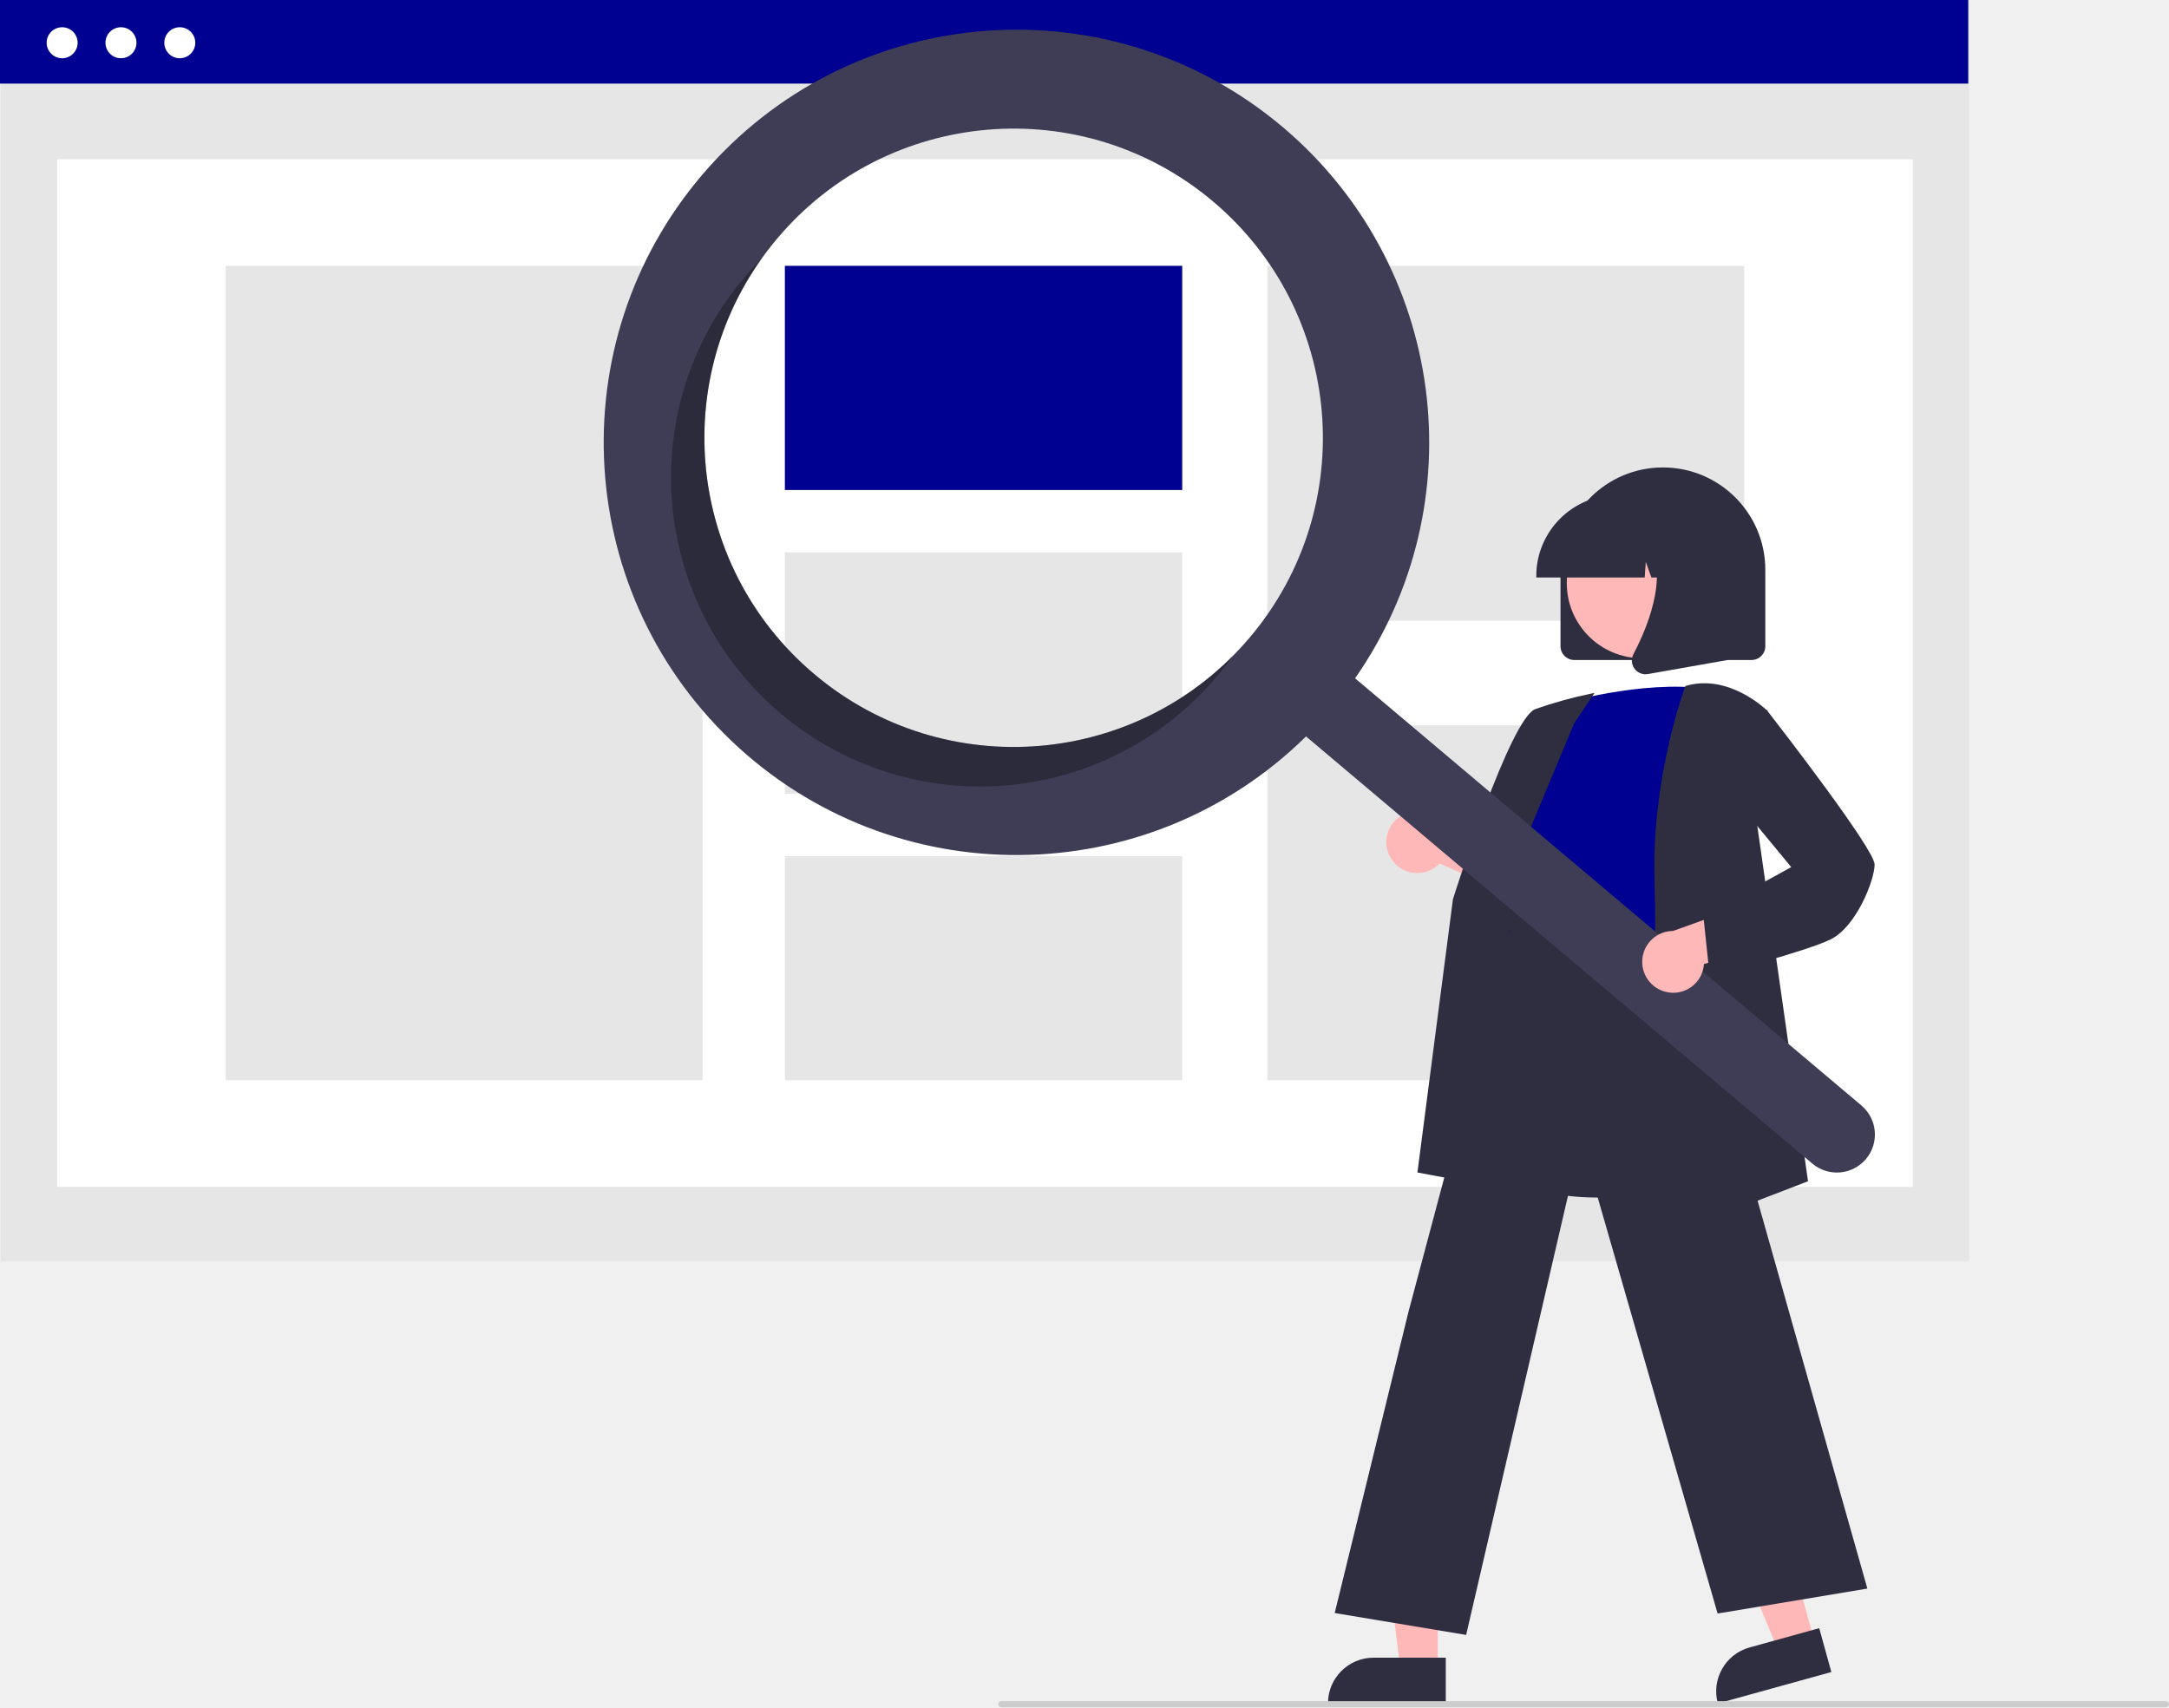
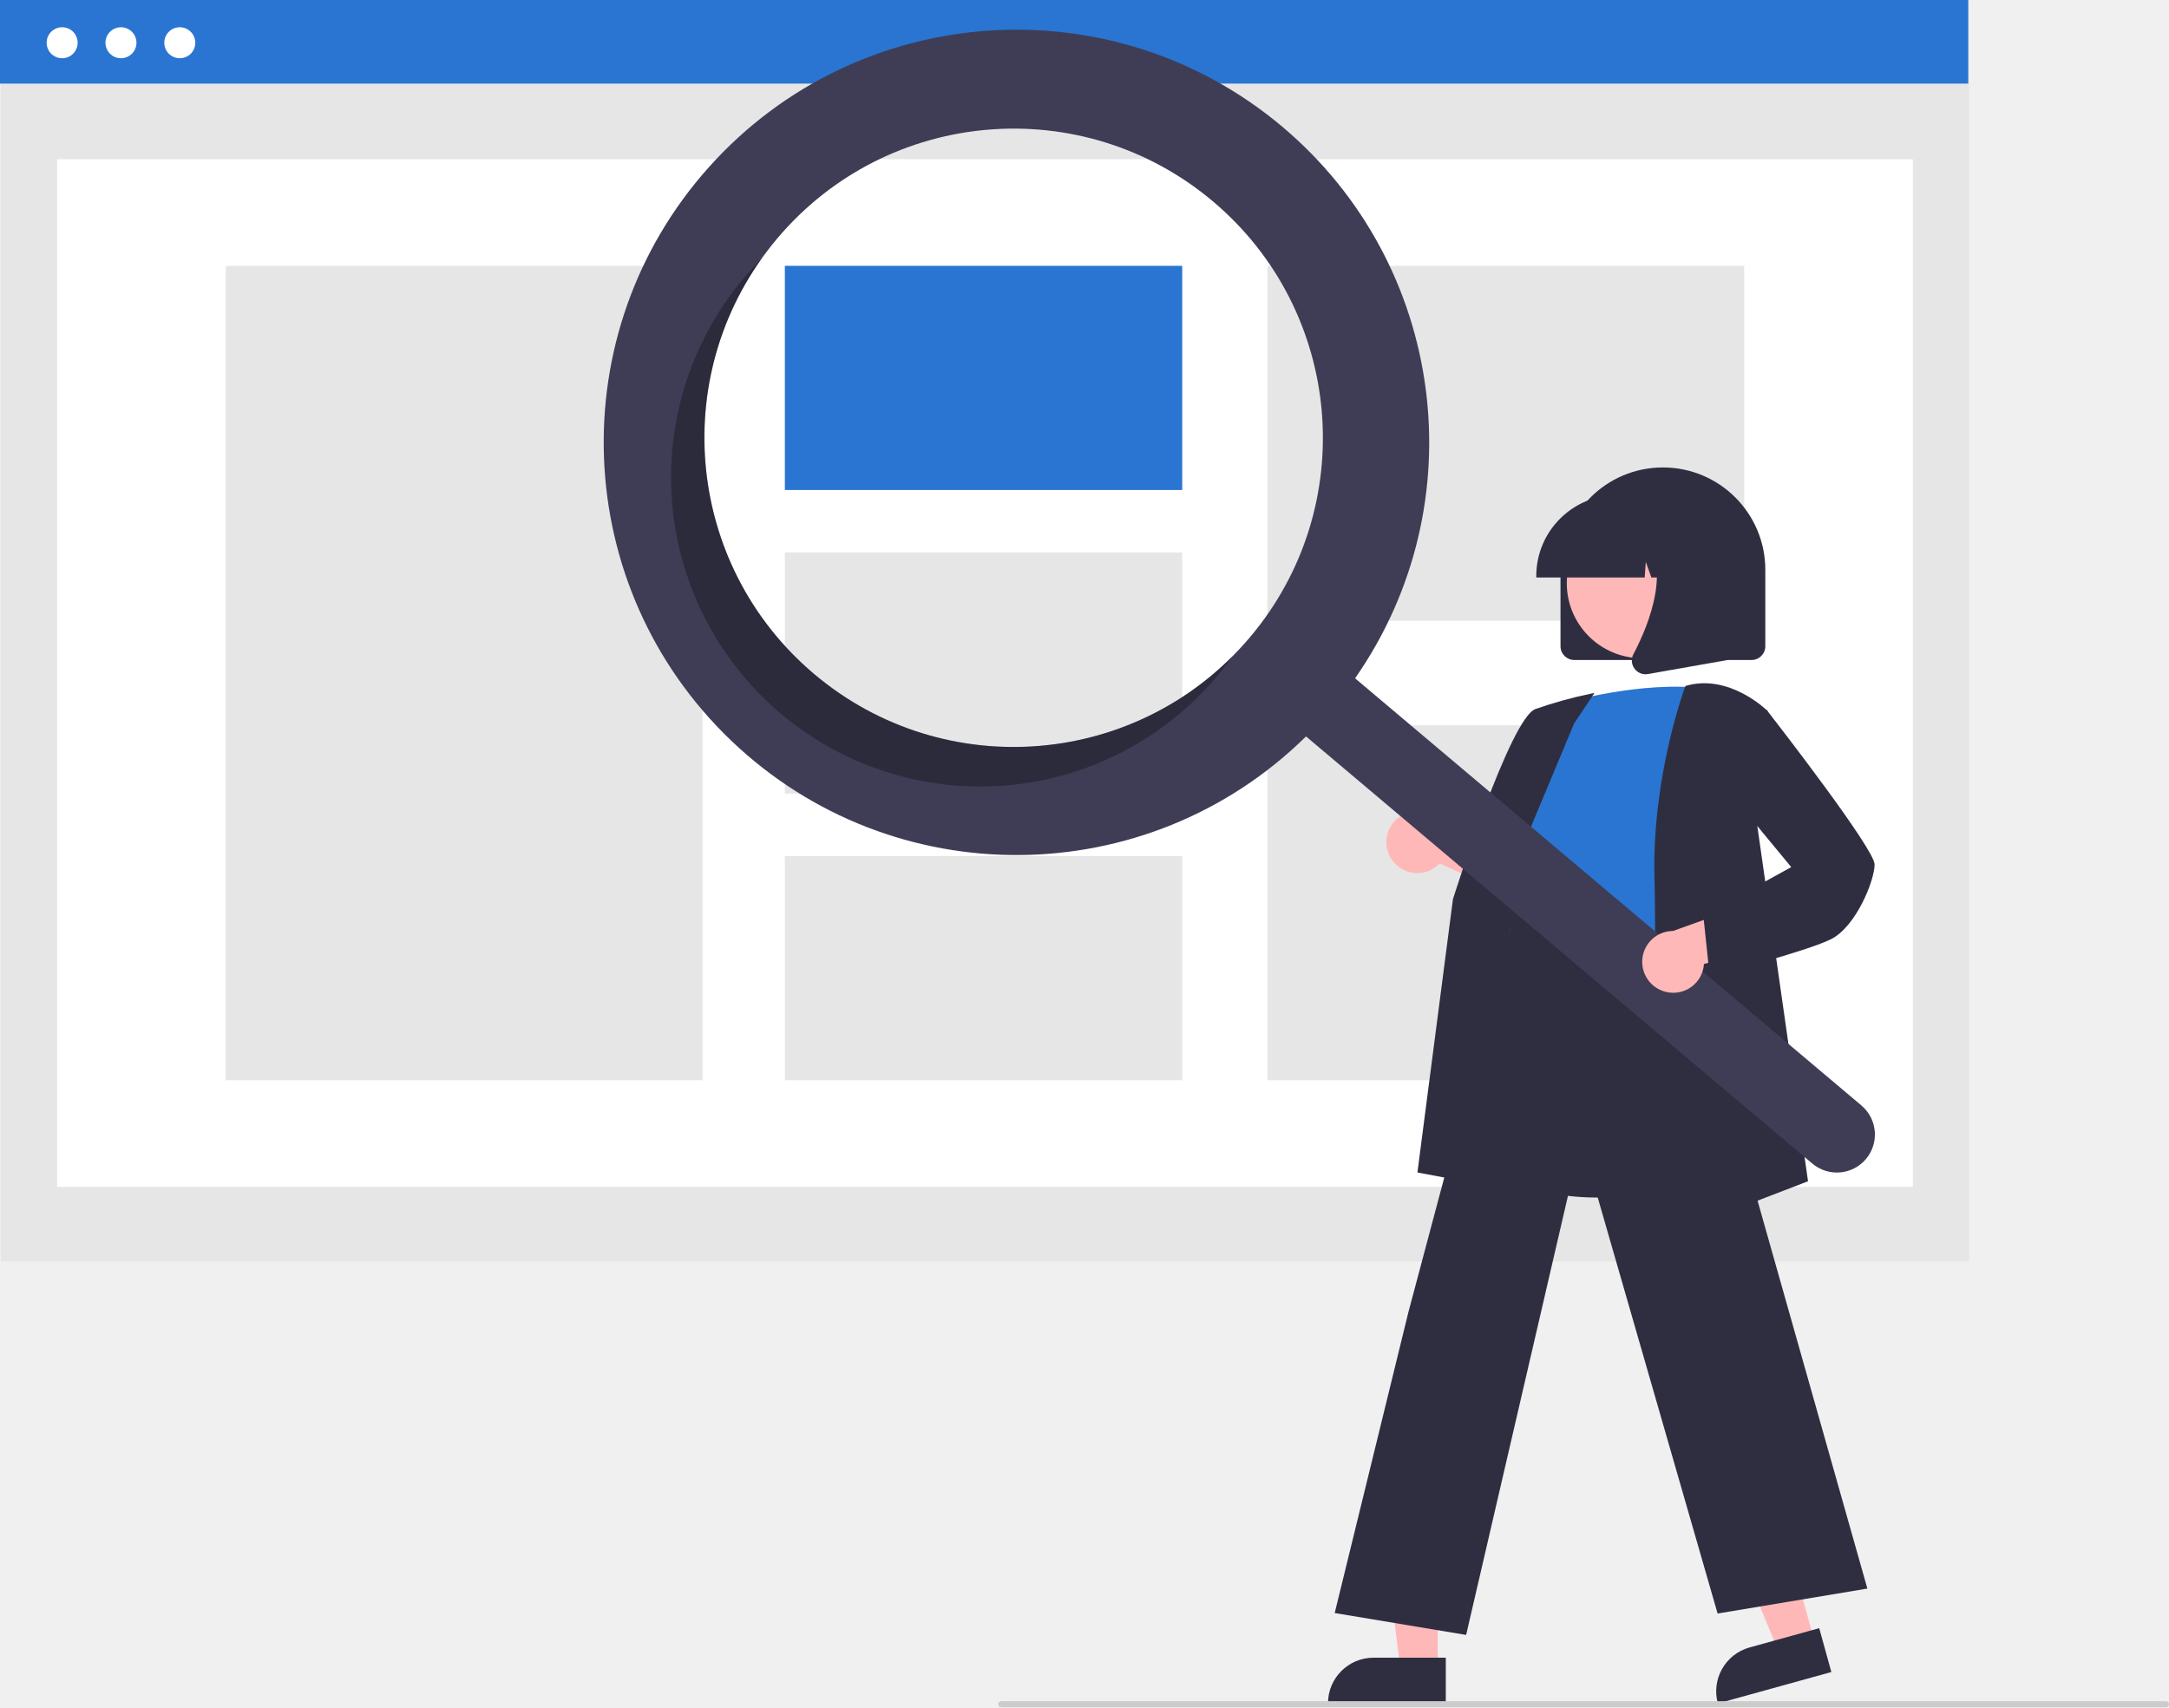
<svg xmlns="http://www.w3.org/2000/svg" width="709.533" height="558.594" viewBox="0 0 709.533 558.594" role="img" artist="Katerina Limpitsouni" source="https://undraw.co/">
  <rect x="0.275" y="0.365" width="643.862" height="412.358" fill="#e6e6e6" />
  <rect x="18.686" y="52.085" width="607.039" height="336.243" fill="#fff" />
-   <rect width="643.862" height="27.354" fill="#000091" />
+   <rect width="643.862" height="27.354" fill="#2975d1" />
  <circle cx="20.327" cy="13.985" r="5.07" fill="#fff" />
  <circle cx="39.571" cy="13.985" r="5.07" fill="#fff" />
  <circle cx="58.814" cy="13.985" r="5.07" fill="#fff" />
  <rect x="73.844" y="86.973" width="155.981" height="266.467" fill="#e6e6e6" />
-   <rect x="256.75" y="86.973" width="129.984" height="73.348" fill="#000091" />
+   <rect x="256.75" y="86.973" width="129.984" height="73.348" fill="#2975d1" />
  <rect x="256.75" y="180.747" width="129.984" height="78.919" fill="#e6e6e6" />
  <rect x="256.75" y="280.092" width="129.984" height="73.348" fill="#e6e6e6" />
  <rect x="414.587" y="86.973" width="155.981" height="116.125" fill="#e6e6e6" />
  <rect x="414.587" y="237.315" width="155.981" height="116.125" fill="#e6e6e6" />
  <path d="M755.712,382.143v-25a33.5,33.5,0,1,1,67,0v25a4.505,4.505,0,0,1-4.5,4.5h-58A4.505,4.505,0,0,1,755.712,382.143Z" transform="translate(-245.2337 -170.7031)" fill="#2f2e41" />
  <polygon points="593.514 536.786 581.698 540.056 563.462 496.038 580.901 491.212 593.514 536.786" fill="#ffb8b8" />
  <path d="M819.385,708.282h23.644a0,0,0,0,1,0,0v14.887a0,0,0,0,1,0,0H804.498a0,0,0,0,1,0,0v0A14.887,14.887,0,0,1,819.385,708.282Z" transform="translate(-406.293 74.94457) rotate(-15.46951)" fill="#2f2e41" />
  <polygon points="470.328 545.875 458.068 545.875 452.235 498.587 470.33 498.587 470.328 545.875" fill="#ffb8b8" />
  <path d="M449.311,542.372h23.644a0,0,0,0,1,0,0v14.887a0,0,0,0,1,0,0H434.424a0,0,0,0,1,0,0v0A14.887,14.887,0,0,1,449.311,542.372Z" fill="#2f2e41" />
  <path d="M700.778,452.301a10.056,10.056,0,0,0,15.392.917l32.59,14.658L745.796,449.545l-30.494-11.109a10.11,10.11,0,0,0-14.524,13.865Z" transform="translate(-245.2337 -170.7031)" fill="#ffb8b8" />
  <path d="M768.492,562.539c-10.239,0-20.839-1.525-29.749-6.062a38.416,38.416,0,0,1-19.709-23.565c-4.642-14.699,1.211-29.14,6.871-43.105,3.508-8.654,6.821-16.827,7.68-24.884l.3-2.86c1.339-12.848,2.495-23.943,8.897-28.105,3.318-2.157,7.78-2.28,13.641-.377l55.045,17.881-2.024,104.49-.334.112C808.823,556.161,789.418,562.539,768.492,562.539Z" transform="translate(-245.2337 -170.7031)" fill="#2f2e41" />
-   <path d="M755.462,401.051s27-8,48-5c0,0-12,66-8,88s-69.5,8.5-54.5-12.5l5-25s-10-10-1-22Z" transform="translate(-245.2337 -170.7031)" fill="#000091" />
+   <path d="M755.462,401.051s27-8,48-5c0,0-12,66-8,88s-69.5,8.5-54.5-12.5l5-25s-10-10-1-22Z" transform="translate(-245.2337 -170.7031)" fill="#2975d1" />
  <path d="M742.182,560.558l-33.276-6.239,11.618-89.407c.781-2.496,18.778-59.143,26.952-62.208a139.517,139.517,0,0,1,18.166-5.047l1.184-.237-6.672,10.009-26.564,63.654Z" transform="translate(-245.2337 -170.7031)" fill="#2f2e41" />
  <path d="M724.843,705.622l-42.995-7.166,24.128-98.524,35.903-134.737.354,2.393c.028.178,3.382,17.78,53.151,9.97l.438-.068.121.426,60.152,212.538-48.99,8.165L762.422,543.551Z" transform="translate(-245.2337 -170.7031)" fill="#2f2e41" />
  <path d="M784.436,577.29l.027-.756c.03-.84,2.988-84.373,2-117.967-.991-33.709,9.922-62.901,10.032-63.192l.089-.234.241-.069c14.12-4.034,26.369,8.005,26.491,8.127l.172.172-4.021,33.176,17.216,120.642Z" transform="translate(-245.2337 -170.7031)" fill="#2f2e41" />
  <circle cx="537.095" cy="190.797" r="24.561" fill="#ffb8b8" />
  <path d="M747.787,359.143a26.53,26.53,0,0,1,26.5-26.5h5a26.53,26.53,0,0,1,26.5,26.5v.5H795.22l-3.604-10.092-.721,10.092h-5.461l-1.818-5.092-.364,5.092H747.787Z" transform="translate(-245.2337 -170.7031)" fill="#2f2e41" />
  <path d="M779.911,389.454a4.433,4.433,0,0,1-.352-4.707c5.299-10.078,12.717-28.7,2.87-40.185l-.708-.825h28.587V386.658l-25.969,4.582a4.596,4.596,0,0,1-.796.07A4.482,4.482,0,0,1,779.911,389.454Z" transform="translate(-245.2337 -170.7031)" fill="#2f2e41" />
  <path d="M664.814,212.249a135.02,135.02,0,1,0,7.655,199.403L838.087,551.4a12.442,12.442,0,0,0,16.066-19.003l-.018-.015L688.516,392.634A135.027,135.027,0,0,0,664.814,212.249ZM654.137,379.177a101.158,101.158,0,1,1-12.077-142.548l0,0A101.158,101.158,0,0,1,654.137,379.177Z" transform="translate(-245.2337 -170.7031)" fill="#3f3d56" />
  <path d="M511.589,391.254a101.163,101.163,0,0,1-17.166-135.989q-2.901,2.922-5.609,6.12A101.158,101.158,0,1,0,643.438,391.856q2.702-3.202,5.089-6.559A101.163,101.163,0,0,1,511.589,391.254Z" transform="translate(-245.2337 -170.7031)" opacity="0.3" style="isolation:isolate" />
  <path d="M790.214,495.239a10.056,10.056,0,0,0,12.424-9.133l34.433-9.557L823.074,464.346l-30.552,10.947A10.11,10.11,0,0,0,790.214,495.239Z" transform="translate(-245.2337 -170.7031)" fill="#ffb8b8" />
  <path d="M804.526,490.18,802.43,470.274l28.762-15.869-18.752-22.7L815.5,406.205l7.62-3.266.237.305c3.593,4.62,35.105,45.281,35.105,50.307,0,5.163-6.029,20.323-14.276,24.447-7.956,3.978-37.831,11.709-39.099,12.037Z" transform="translate(-245.2337 -170.7031)" fill="#2f2e41" />
  <path d="M953.766,729.297h-381a1,1,0,1,1,0-2h381a1,1,0,0,1,0,2Z" transform="translate(-245.2337 -170.7031)" fill="#ccc" />
</svg>
